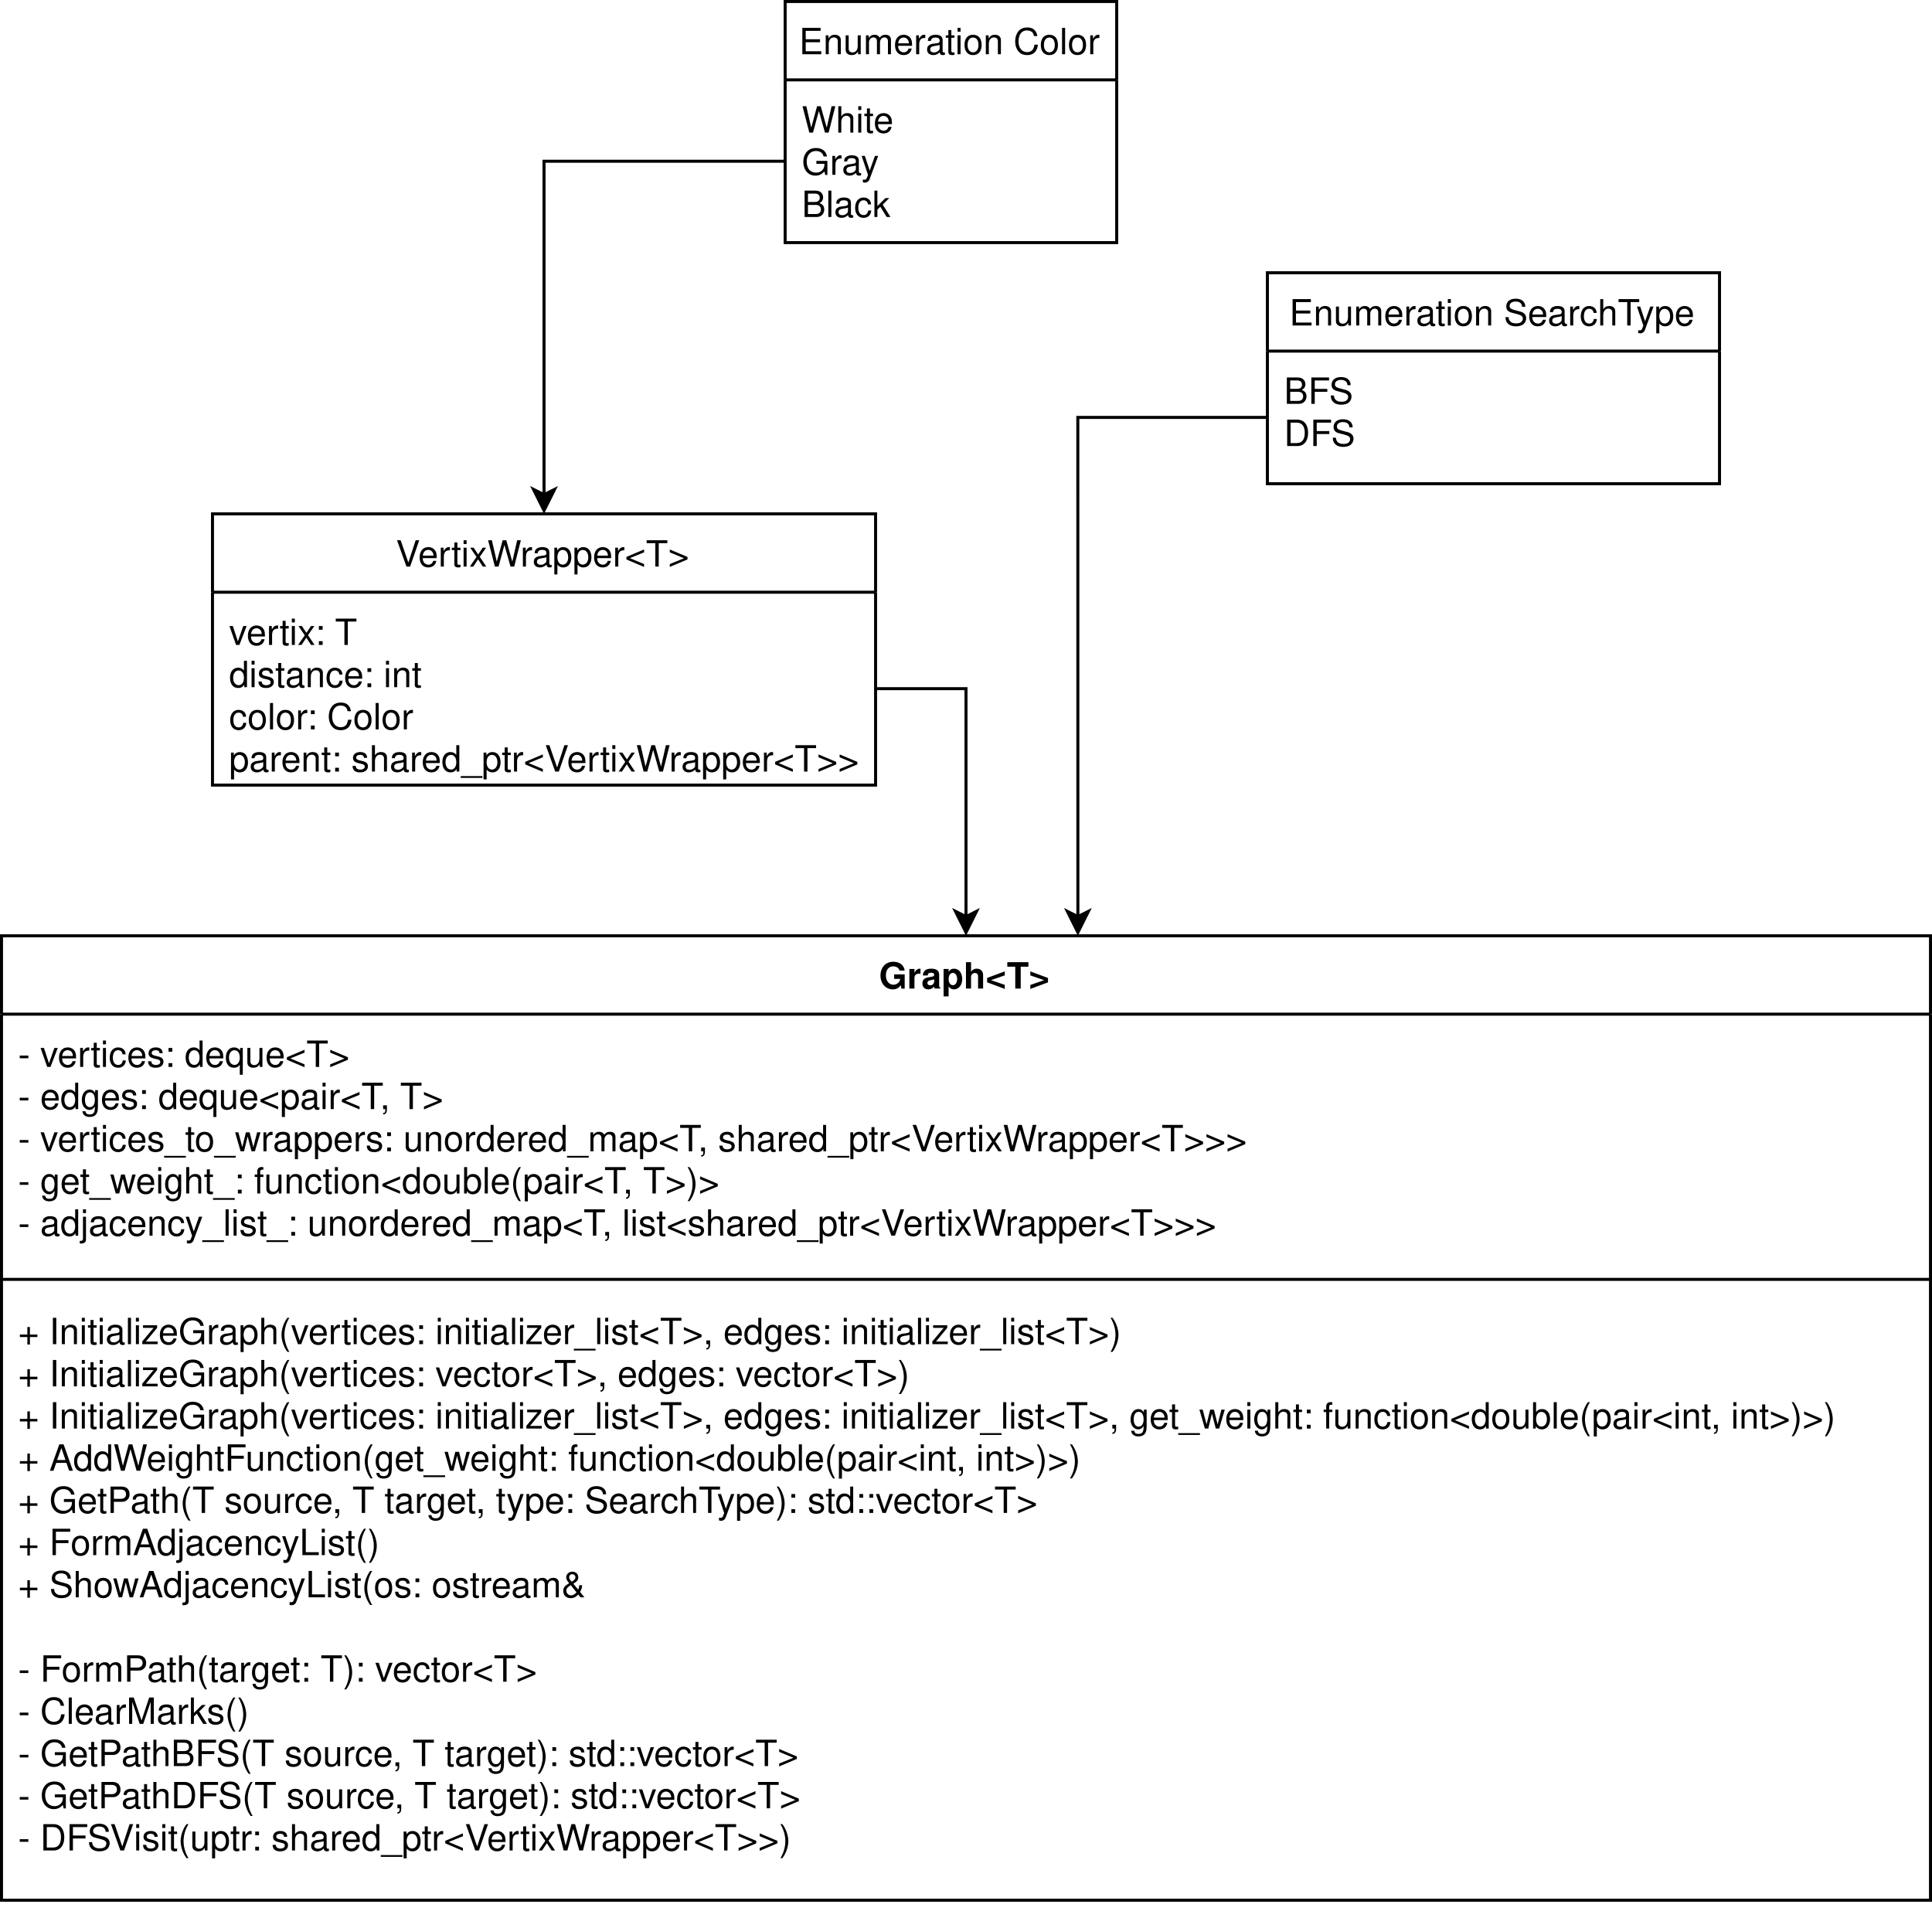
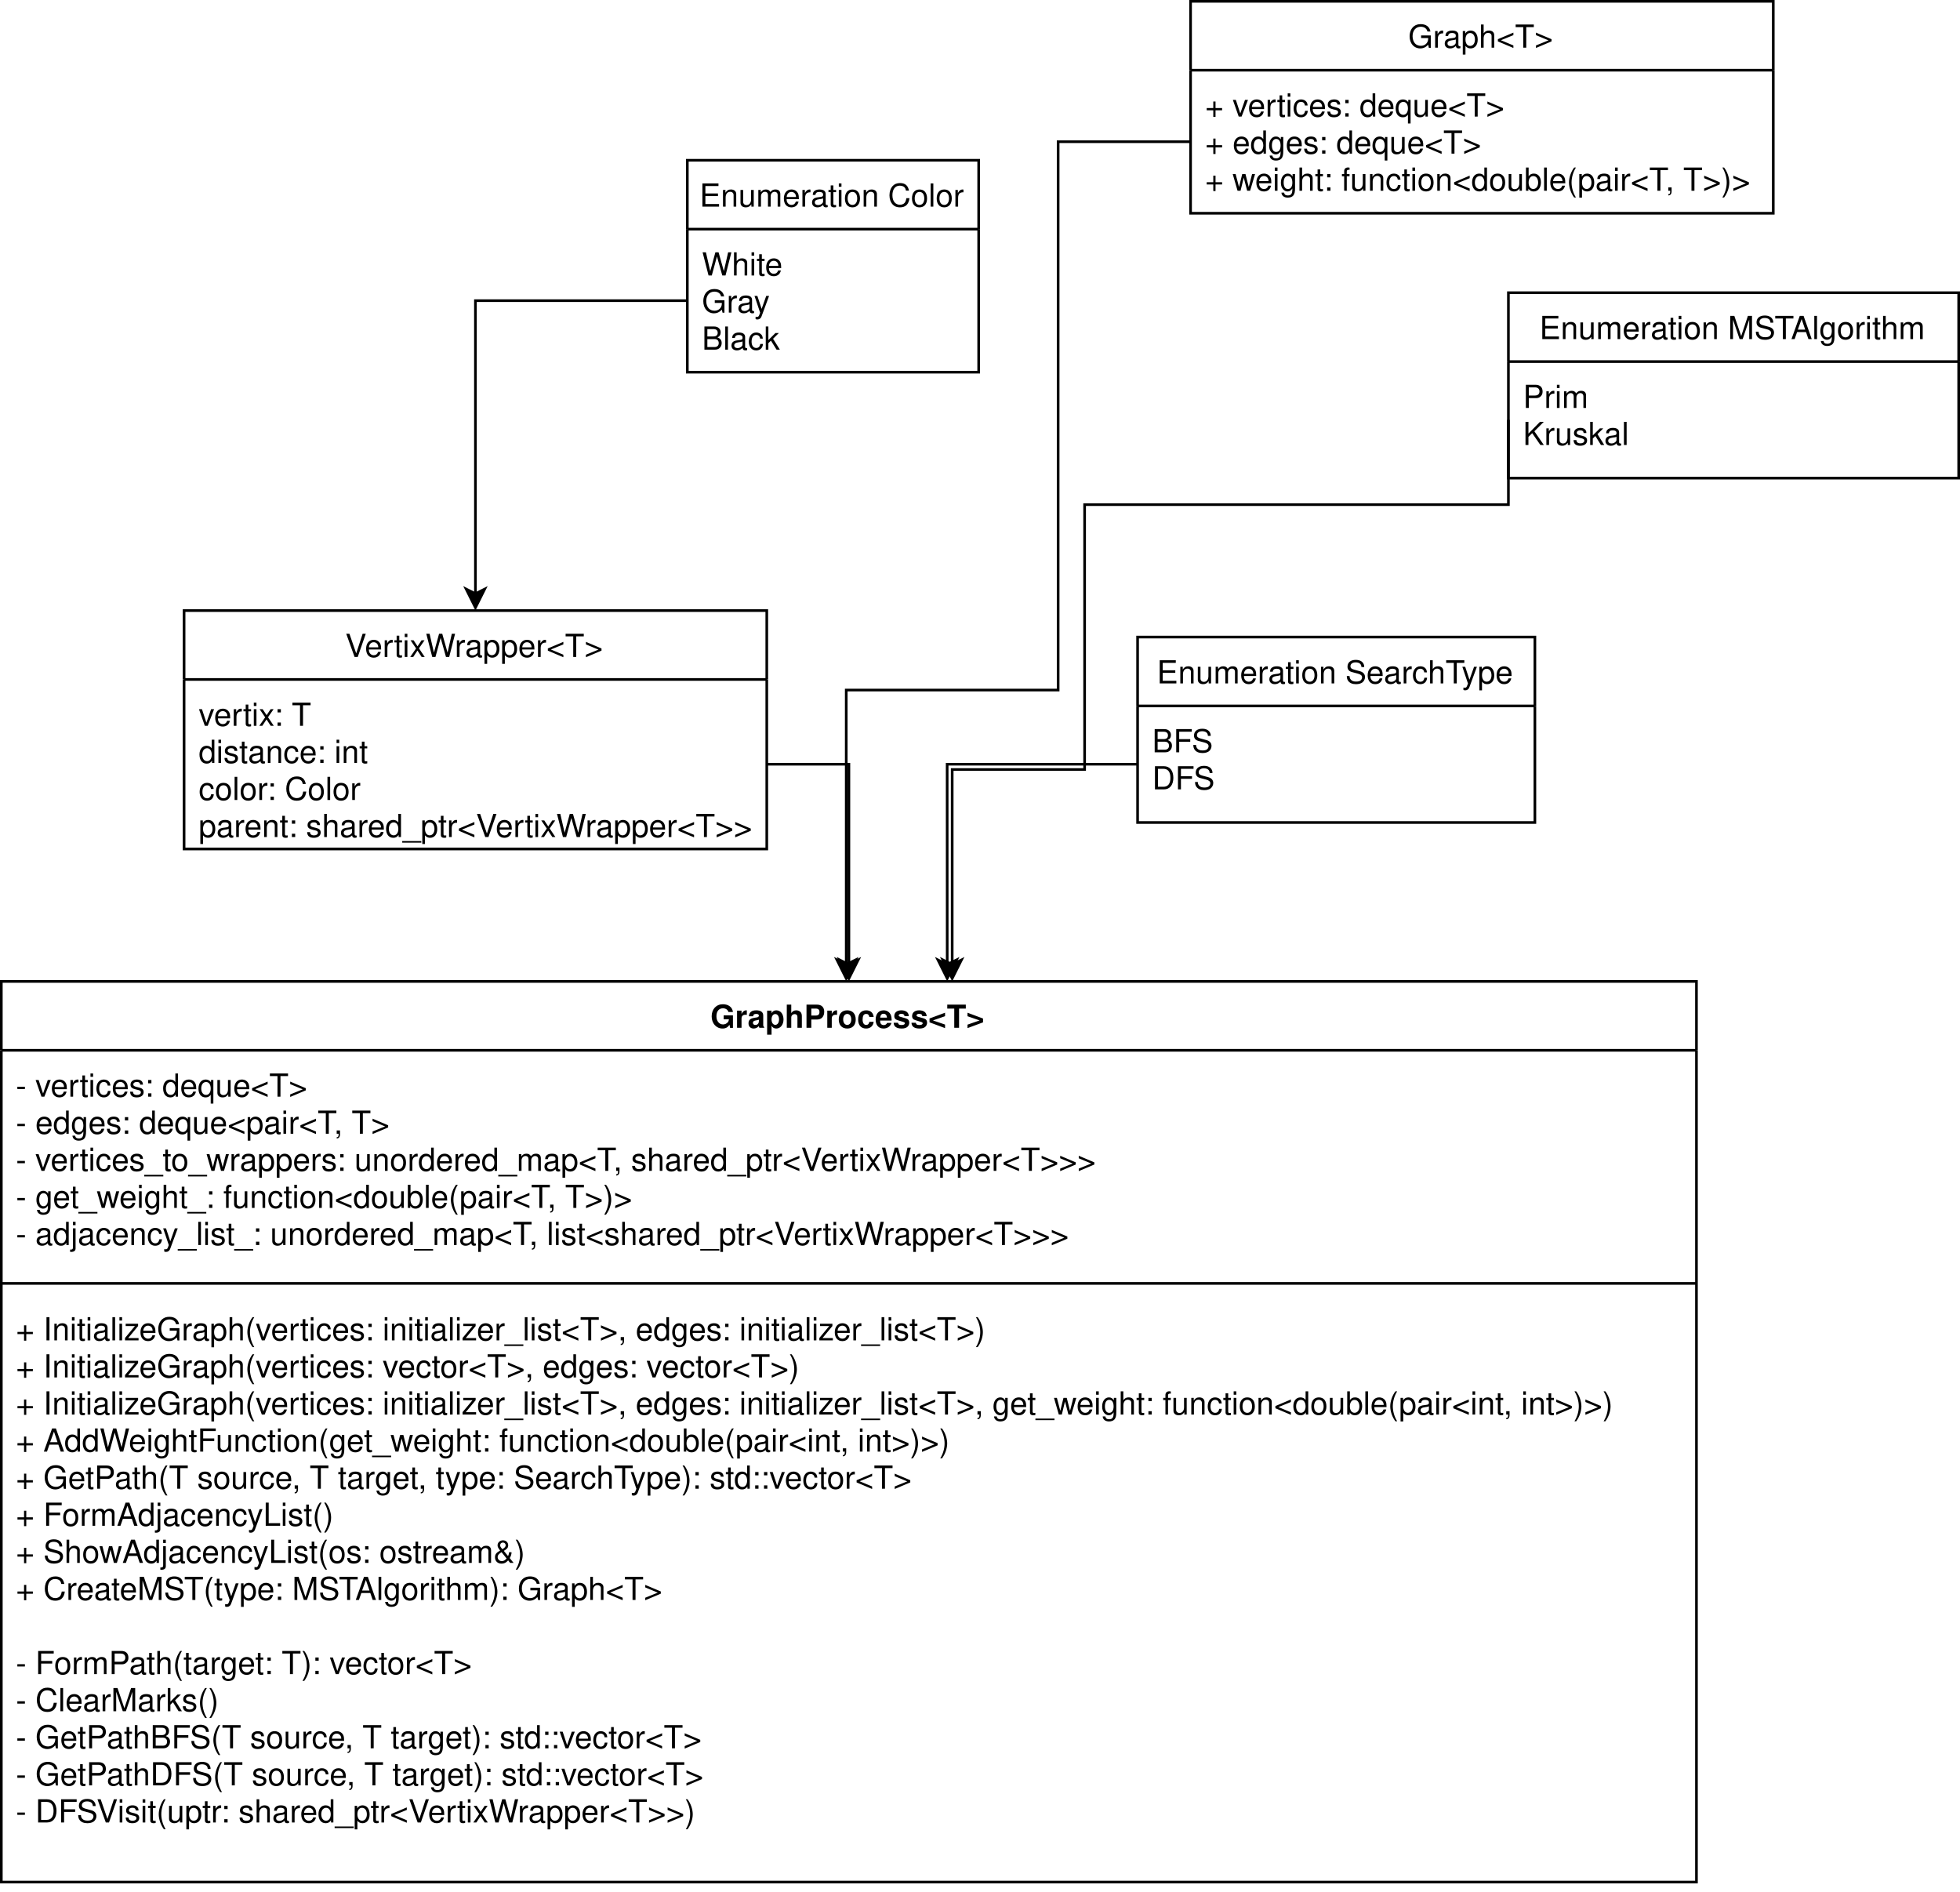
- <svg xmlns="http://www.w3.org/2000/svg" version="1.1" width="641px" height="634px" viewBox="-0.5 -0.5 641 634" content="&lt;mxfile host=&quot;Electron&quot; modified=&quot;2022-04-03T18:05:19.434Z&quot; agent=&quot;5.0 (Macintosh; Intel Mac OS X 10_15_7) AppleWebKit/537.36 (KHTML, like Gecko) draw.io/17.2.4 Chrome/96.0.466.174 Electron/16.1.0 Safari/537.36&quot; etag=&quot;q2GTux_y8oXOzLwHmI0K&quot; version=&quot;17.2.4&quot; type=&quot;device&quot;&gt;&lt;diagram id=&quot;4zEJrhQf_UYVvPm8Ceew&quot; name=&quot;Страница 1&quot;&gt;7VpbT+M6EP41lcoDR7k0pX3sBfasBDpoi4B9qkxiEi9OnHUc2vDrzzhxbk0KDZBFK1VCqj22x5755puxWwbmwt9+4yj0rpiD6cDQnO3AXA4MQ9e1MXxISZJJziZ6JnA5cdSkUrAiL1gJNSWNiYOj2kTBGBUkrAttFgTYFjUZ4pxt6tMeGa3vGiIXNwQrG9Gm9I44wsukE+OslP+LievlO+vjaTbio3yysiTykMM2FZF5PjAXnDGRtfztAlPpvNwv2bqLPaPFwTgOxCELbjfTh+S/H4ZDTufBev10/4Amp0rLM6KxMjjFcWCMKSid30DDlQ1lgkhyv0Qb4lMUQG/+yAKxUiM69BElbgBtGw6GOQieMRcEXDpTA4KFILU9Qp1LlLBYHj8SyH7Ke3OPcfICahFVOmGYCxUdxrg2YyVXglgDKccRzLnOfaLviK7QtjbxEkVCCWxGKQoj8lCY4SPukmDOhGC+mqScBebg7V4U9AJbIAVmPhY8gSlqgWmqcFB8MMeqvymjazxSMq8SWWYeR0hFtFvoLkGHhsK9QwwYjRg4VVYSW1JvJumLf8NgMyqA3aYuXSOXYMdtnR8iwitr4ZTaPhX5rmvB1huIxBBzpTEOGHcwx87aR+GONqCWHAhFsc2t1LO9yzS0nbv+uTAGM23nKC4W600KwDo7wWMc2IKwIFfnsBiiZfiadSd7zETOLwT0sJM1JVGu/zUL5bRc9GFrd7kM0ZzqFZw94QWjDEi7DFhGbkLpjijnN8WPYi+7oxDZJHAv0znLUSn5oUJaihisfaRpUvSI4+BAMpMJJFBGQ+mukJFApCFvzeEPUFpo/1gDaykdY831sg9/cjoXCxaALYikjMTA8Q2OSsPfoO/+NNnktOKwMT6MwpNRTww2GwxuYExJil2GcV7J9HcB7ANUFJeI3kjAl6d6A3WzibrZgjBFD5hes4ik5DKXPJu7g/xXgavrByboSU/gjlrABWu17wE4DKB6wWnJHtYTNilG+bqaPCpZYVFP2W+uOKkksUOO8Az3MdaWjnY23jOv63Y9WJytKAvBwXVARme6Nm3s1IKmYTPHuUs3uFCqh/3v+Q2La7iiDm9knmAxt3FRuzS4bMEBsr5IQpydYYURt70b6J9kgkg4smHO9iK9s+cF4/4sL32X4PFh81wrj23qc5iCiwHvMfJhBfLDXfW18ir3SY1ThqTLb07eCMuaigUFa68Qf4pqZzwtPTe/WL3ivO4uqqhe9qAadN4SyLHDWF4cMg3vvEicHG8Qn15kJocVGUMzeiozVqPMvBUMh70ItQ8/9VoC6G99/Y20+uuv+HKggnshq+I+7evxN2nAnrJxq3JmJYk4kItRYOO8dorKmJ3BIwcypMqh3DkfSTjHfNM531hdXyytYTfu68UybYTdeRD7mKPskpNH0THFdE4x1rSeYqxmhimeNLXnS18ZJt+sgvWdRwSu5Ai4zieVLrwIweHV292R/h3pP+1K/9aYsPqiv242MJXvspzQ4BKPuSxA9LyUgqPjwMGOcnM555KlX0BISv3CQiSK2CgWTPJY+Dnt8ZaIe7Vctn/KNkCR9ZbbytAyqTFSHu51PhaX9beJkD9KuuZujimkx+f6QT4fmtFXQqN/DTSTA5HZk3r/EDLNK3q9aJYP9GPlfEflPLPqlVMftZROqyVNnvVWOscNxOcXq0plXMresTh2fYt3vhy3wj7qrTpO/5bqCH7myX020Zrkgp/V0XJh2qutvMacgMvkj8SfXmzHX5vSoVv+tJ+OVf5Bwjz/Hw==&lt;/diagram&gt;&lt;/mxfile&gt;" style="background-color: rgb(255, 255, 255);">
+ <svg xmlns="http://www.w3.org/2000/svg" version="1.1" width="740px" height="714px" viewBox="-0.5 -0.5 740 714" content="&lt;mxfile host=&quot;Electron&quot; modified=&quot;2022-04-05T18:44:27.596Z&quot; agent=&quot;5.0 (Macintosh; Intel Mac OS X 10_15_7) AppleWebKit/537.36 (KHTML, like Gecko) draw.io/17.2.4 Chrome/96.0.466.174 Electron/16.1.0 Safari/537.36&quot; etag=&quot;cidrrrHb3LXYf9_dnIyU&quot; version=&quot;17.2.4&quot; type=&quot;device&quot;&gt;&lt;diagram id=&quot;4zEJrhQf_UYVvPm8Ceew&quot; name=&quot;Страница 1&quot;&gt;7VpZc+I4EP41VJGHbNkYczxyhOzUJrvUQCWZfaEUWwFNZIuVRYD8+m3ZEr45AsxMdqlKVaRWqyX114faomL1vNUtR/PZPXMxrdQMd1Wx+pVazTSNBvyTlLWitG0jokw5cRUtJozIO1ZEzbYgLg5SjIIxKsg8TXSY72NHpGiIc7ZMs70wml51jqY4Rxg5iOapj8QVs4jaqjVj+u+YTGd6ZbPRjkY8pJnVSYIZctkyQbJuKlaPMyailrfqYSq1p/USzRuUjG42xrEv9pnwsGw/r//6WnPJddefTF6fnlHrWkl5Q3ShDhwCOeTMwUFQqTUoyO6OoTGVDXUSsdbqCZbEo8iHXveF+WKkRkzoI0qmPrQd2B/mQHjDXBDQbEcNCDYHqjMj1L1Da7aQpwgEcl51rztjnLyDWESVTBjmQhlJrZHiGMmZQDaAynEAPEOtGjNDukerFOMdCoQiOIxSNA/I8+YYHuJT4neZEMxTTHnNazXCCfEqQVJI3GLmYcHXwKJGLUtNUX5hNZSVLGMja9QVbZYwMEsTkTLs6UZ2jD00FPwHmEItZwrX6kjEkR7YkW6M/4HBvFWAl1umVI2cgt1pIf8cEZ6YC7s0ykToVSeCTZZgkHPMlcSFz7iLOXYnHppnpIGHyYG52CzzIOWsHiMJRftO/+/VKh0js5UpFpNlCMAk2sHLwncEYb4W57IFWEt12+muSo6J3O8I3MNZTygJtPxtJ5RsmnT0abO+DKYbyhWcveIeowyctu+zyLkJpRmS9m+KX0Spdwdz5BB/ehfy9Osx5asyaUliMPeFhrFxRlwX+9IzmUACRW4o1TVnxBehydtd+AOUesZvdsXuS8XYXTPuw59k56LHfDgLIqGTYvDxJQ7igyfdd2to3O3Tyodrjf1cuFU/kwdbOQ/OYUxJiF2EsU5o5ocA9gAqimNExxLw/rWZQ93Ko24VIEzRM6ZDFpDQuaw+j3gzyP8scE1zzwDdOhO49QJw4bTGFx8UBlC94zBzV9MBm2xG+SQZPBJRoZcO2TtnXCWC2D5beINrGSsKR5mFS/gOXe4MJ45mxIlg7zwgrTOcGzYyuSB/sI7rPoYLDJTo6vnXvMViCDfV6ljGCbbgDt7kLgMuW7CBqC/WcxztYYQRd2Zj6F9FhEC4smF1SpHOrDlg3Ovo1HcHGq/m9zWasWWahym4GPg9Rh7MQN688Ew9GBf4fjSuxruGXodO4bYoZp7ad2g923ebytZy26GulF5CIeOrHVaeEtGjoLx7xF+D1JGvYyC6g9EWLA7XeEJ0/wyiQeYDgZBdXch7SCThg/eSq8uF5OQ5q7Vfzqrpm8LJs5ady1q7jGG/AtM4unIsMKDPWkzWDSNVTG4+OSRw39CSuLfPVUu2crCH3rhSMTMRRFwI7ch3sE7FIjHmRPDIgQipeEjr65iAc4k32+ONvbcdlhdAhWbXOFcB1M6Z3Y2/8DBH0Z1JW9ElxBwcYux2OsTY+QizqZBS1dC5IoxeLIH144wInIgRcL9bJ7pQYILCk7e7i/tvc//23jZS7v6FNmGfy/1NK4epLPO0Q4NKZmzKfERvYiooeuG72FVqjnnuWPg9Q7rUdyzEWjk2Wggm/Vh42u3xiognNV22v8k2QBH1+qvEUH+9yyPV3Xy33esaZFf0lgrYCh7HFMLjW/q54/TQ1H8mNOYPgaa1JzLmr4VM/oqeTppxvX/JnB/InM1G5nJuFaROuyBMNs+WOhs5xLuDUSIz9mXvkhy3+vApLseFsNfPlh3bnyU7gur5+ilitFua8C05Gk8Me6mZQ8wJqEy+OR+bbBu/ekh/GgV/vwxcezXw3sa3d1++P/z5UPaof/nY0i1x2gLrKI/nrXQ8vy54GCqsek9RChXCXcvBHX0GP/DpPppU9nhfPuPA94ktb+P/65SzwyjLHf3ozzGnqMcKt2d/loRTGL13poxyZzwi8KupQxZ+CtVBp2Gng87m50JaRJSh1KwYtg4Pv4Fs2JTVlq7TtNLr1K2ktJ3s+rNQGX/2GBl+aEQbjk1uo8KPW2H+tpuub5Ivg5eM+IGM2M48P5hGQYXTPFOFUwh5Mwf5EK6Eicz1B18ErwDOJeUcmnIaBxc5RcifosgpzohGDtP/fs5pnifntH9MzsmFj9b2JNKsH8df28GfPXeG/9AkBd34N94Re/xTeevmXw==&lt;/diagram&gt;&lt;/mxfile&gt;">
  <defs>
-     <clipPath id="mx-clip-4-341-632-84-0">
-       <rect x="4" y="341" width="632" height="84" />
+     <clipPath id="mx-clip-4-401-632-84-0">
+       <rect x="4" y="401" width="632" height="84" />
    </clipPath>
-     <clipPath id="mx-clip-4-433-632-202-0">
-       <rect x="4" y="433" width="632" height="202" />
+     <clipPath id="mx-clip-4-493-632-222-0">
+       <rect x="4" y="493" width="632" height="222" />
    </clipPath>
-     <clipPath id="mx-clip-74-201-212-64-0">
-       <rect x="74" y="201" width="212" height="64" />
+     <clipPath id="mx-clip-73-261-212-64-0">
+       <rect x="73" y="261" width="212" height="64" />
    </clipPath>
-     <clipPath id="mx-clip-264-31-102-54-0">
-       <rect x="264" y="31" width="102" height="54" />
+     <clipPath id="mx-clip-263-91-102-54-0">
+       <rect x="263" y="91" width="102" height="54" />
    </clipPath>
-     <clipPath id="mx-clip-424-121-142-44-0">
-       <rect x="424" y="121" width="142" height="44" />
+     <clipPath id="mx-clip-433-271-142-44-0">
+       <rect x="433" y="271" width="142" height="44" />
+     </clipPath>
+     <clipPath id="mx-clip-453-31-212-54-0">
+       <rect x="453" y="31" width="212" height="54" />
+     </clipPath>
+     <clipPath id="mx-clip-573-141-162-44-0">
+       <rect x="573" y="141" width="162" height="44" />
    </clipPath>
  </defs>
  <g>
-     <path d="M 0 336 L 0 310 L 640 310 L 640 336" fill="rgb(255, 255, 255)" stroke="rgb(0, 0, 0)" stroke-miterlimit="10" pointer-events="all" />
-     <path d="M 0 336 L 0 630 L 640 630 L 640 336" fill="none" stroke="rgb(0, 0, 0)" stroke-miterlimit="10" pointer-events="none" />
-     <path d="M 0 336 L 640 336" fill="none" stroke="rgb(0, 0, 0)" stroke-miterlimit="10" pointer-events="none" />
+     <path d="M 0 396 L 0 370 L 640 370 L 640 396" fill="rgb(255, 255, 255)" stroke="rgb(0, 0, 0)" stroke-miterlimit="10" pointer-events="all" />
+     <path d="M 0 396 L 0 710 L 640 710 L 640 396" fill="none" stroke="rgb(0, 0, 0)" stroke-miterlimit="10" pointer-events="none" />
+     <path d="M 0 396 L 640 396" fill="none" stroke="rgb(0, 0, 0)" stroke-miterlimit="10" pointer-events="none" />
    <g fill="rgb(0, 0, 0)" font-family="Helvetica" font-weight="bold" pointer-events="none" text-anchor="middle" font-size="12px">
-       <text x="319.5" y="327.5">Graph&lt;T&gt;</text>
+       <text x="319.5" y="387.5">GraphProcess&lt;T&gt;</text>
    </g>
-     <g fill="rgb(0, 0, 0)" font-family="Helvetica" pointer-events="none" clip-path="url(#mx-clip-4-341-632-84-0)" font-size="12px">
-       <text x="5.5" y="353.5">- vertices: deque&lt;T&gt;</text>
-       <text x="5.5" y="367.5">- edges: deque&lt;pair&lt;T, T&gt;</text>
-       <text x="5.5" y="381.5">- vertices_to_wrappers: unordered_map&lt;T, shared_ptr&lt;VertixWrapper&lt;T&gt;&gt;&gt; </text>
-       <text x="5.5" y="395.5">- get_weight_: function&lt;double(pair&lt;T, T&gt;)&gt;</text>
-       <text x="5.5" y="409.5">- adjacency_list_: unordered_map&lt;T, list&lt;shared_ptr&lt;VertixWrapper&lt;T&gt;&gt;&gt;</text>
+     <g fill="rgb(0, 0, 0)" font-family="Helvetica" pointer-events="none" clip-path="url(#mx-clip-4-401-632-84-0)" font-size="12px">
+       <text x="5.5" y="413.5">- vertices: deque&lt;T&gt;</text>
+       <text x="5.5" y="427.5">- edges: deque&lt;pair&lt;T, T&gt;</text>
+       <text x="5.5" y="441.5">- vertices_to_wrappers: unordered_map&lt;T, shared_ptr&lt;VertixWrapper&lt;T&gt;&gt;&gt; </text>
+       <text x="5.5" y="455.5">- get_weight_: function&lt;double(pair&lt;T, T&gt;)&gt;</text>
+       <text x="5.5" y="469.5">- adjacency_list_: unordered_map&lt;T, list&lt;shared_ptr&lt;VertixWrapper&lt;T&gt;&gt;&gt;</text>
    </g>
-     <path d="M 0 424 L 640 424" fill="none" stroke="rgb(0, 0, 0)" stroke-miterlimit="10" pointer-events="none" />
-     <g fill="rgb(0, 0, 0)" font-family="Helvetica" pointer-events="none" clip-path="url(#mx-clip-4-433-632-202-0)" font-size="12px">
-       <text x="5.5" y="445.5">+ InitializeGraph(vertices: initializer_list&lt;T&gt;, edges: initializer_list&lt;T&gt;)</text>
-       <text x="5.5" y="459.5">+ InitializeGraph(vertices: vector&lt;T&gt;, edges: vector&lt;T&gt;)</text>
-       <text x="5.5" y="473.5">+ InitializeGraph(vertices: initializer_list&lt;T&gt;, edges: initializer_list&lt;T&gt;, get_weight: function&lt;double(pair&lt;int, int&gt;)&gt;)</text>
-       <text x="5.5" y="487.5">+ AddWeightFunction(get_weight: function&lt;double(pair&lt;int, int&gt;)&gt;)</text>
-       <text x="5.5" y="501.5">+ GetPath(T source, T target, type: SearchType): std::vector&lt;T&gt;</text>
-       <text x="5.5" y="515.5">+ FormAdjacencyList()</text>
-       <text x="5.5" y="529.5">+ ShowAdjacencyList(os: ostream&amp;</text>
-       <text x="5.5" y="557.5">- FormPath(target: T): vector&lt;T&gt;</text>
-       <text x="5.5" y="571.5">- ClearMarks()</text>
-       <text x="5.5" y="585.5">- GetPathBFS(T source, T target): std::vector&lt;T&gt;</text>
-       <text x="5.5" y="599.5">- GetPathDFS(T source, T target): std::vector&lt;T&gt;</text>
-       <text x="5.5" y="613.5">- DFSVisit(uptr: shared_ptr&lt;VertixWrapper&lt;T&gt;&gt;)</text>
+     <path d="M 0 484 L 640 484" fill="none" stroke="rgb(0, 0, 0)" stroke-miterlimit="10" pointer-events="none" />
+     <g fill="rgb(0, 0, 0)" font-family="Helvetica" pointer-events="none" clip-path="url(#mx-clip-4-493-632-222-0)" font-size="12px">
+       <text x="5.5" y="505.5">+ InitializeGraph(vertices: initializer_list&lt;T&gt;, edges: initializer_list&lt;T&gt;)</text>
+       <text x="5.5" y="519.5">+ InitializeGraph(vertices: vector&lt;T&gt;, edges: vector&lt;T&gt;)</text>
+       <text x="5.5" y="533.5">+ InitializeGraph(vertices: initializer_list&lt;T&gt;, edges: initializer_list&lt;T&gt;, get_weight: function&lt;double(pair&lt;int, int&gt;)&gt;)</text>
+       <text x="5.5" y="547.5">+ AddWeightFunction(get_weight: function&lt;double(pair&lt;int, int&gt;)&gt;)</text>
+       <text x="5.5" y="561.5">+ GetPath(T source, T target, type: SearchType): std::vector&lt;T&gt;</text>
+       <text x="5.5" y="575.5">+ FormAdjacencyList()</text>
+       <text x="5.5" y="589.5">+ ShowAdjacencyList(os: ostream&amp;)</text>
+       <text x="5.5" y="603.5">+ CreateMST(type: MSTAlgorithm): Graph&lt;T&gt;</text>
+       <text x="5.5" y="631.5">- FormPath(target: T): vector&lt;T&gt;</text>
+       <text x="5.5" y="645.5">- ClearMarks()</text>
+       <text x="5.5" y="659.5">- GetPathBFS(T source, T target): std::vector&lt;T&gt;</text>
+       <text x="5.5" y="673.5">- GetPathDFS(T source, T target): std::vector&lt;T&gt;</text>
+       <text x="5.5" y="687.5">- DFSVisit(uptr: shared_ptr&lt;VertixWrapper&lt;T&gt;&gt;)</text>
    </g>
-     <path d="M 70 196 L 70 170 L 290 170 L 290 196" fill="none" stroke="rgb(0, 0, 0)" stroke-miterlimit="10" pointer-events="none" />
-     <path d="M 70 196 L 70 260 L 290 260 L 290 196" fill="none" stroke="rgb(0, 0, 0)" stroke-miterlimit="10" pointer-events="none" />
-     <path d="M 70 196 L 290 196" fill="none" stroke="rgb(0, 0, 0)" stroke-miterlimit="10" pointer-events="none" />
+     <path d="M 69 256 L 69 230 L 289 230 L 289 256" fill="none" stroke="rgb(0, 0, 0)" stroke-miterlimit="10" pointer-events="none" />
+     <path d="M 69 256 L 69 320 L 289 320 L 289 256" fill="none" stroke="rgb(0, 0, 0)" stroke-miterlimit="10" pointer-events="none" />
+     <path d="M 69 256 L 289 256" fill="none" stroke="rgb(0, 0, 0)" stroke-miterlimit="10" pointer-events="none" />
    <g fill="rgb(0, 0, 0)" font-family="Helvetica" pointer-events="none" text-anchor="middle" font-size="12px">
-       <text x="179.5" y="187.5">VertixWrapper&lt;T&gt;</text>
+       <text x="178.5" y="247.5">VertixWrapper&lt;T&gt;</text>
    </g>
-     <g fill="rgb(0, 0, 0)" font-family="Helvetica" pointer-events="none" clip-path="url(#mx-clip-74-201-212-64-0)" font-size="12px">
-       <text x="75.5" y="213.5">vertix: T</text>
-       <text x="75.5" y="227.5">distance: int</text>
-       <text x="75.5" y="241.5">color: Color</text>
-       <text x="75.5" y="255.5">parent: shared_ptr&lt;VertixWrapper&lt;T&gt;&gt;</text>
+     <g fill="rgb(0, 0, 0)" font-family="Helvetica" pointer-events="none" clip-path="url(#mx-clip-73-261-212-64-0)" font-size="12px">
+       <text x="74.5" y="273.5">vertix: T</text>
+       <text x="74.5" y="287.5">distance: int</text>
+       <text x="74.5" y="301.5">color: Color</text>
+       <text x="74.5" y="315.5">parent: shared_ptr&lt;VertixWrapper&lt;T&gt;&gt;</text>
    </g>
-     <path d="M 260 26 L 260 0 L 370 0 L 370 26" fill="none" stroke="rgb(0, 0, 0)" stroke-miterlimit="10" pointer-events="none" />
-     <path d="M 260 26 L 260 80 L 370 80 L 370 26" fill="none" stroke="rgb(0, 0, 0)" stroke-miterlimit="10" pointer-events="none" />
-     <path d="M 260 26 L 370 26" fill="none" stroke="rgb(0, 0, 0)" stroke-miterlimit="10" pointer-events="none" />
+     <path d="M 259 86 L 259 60 L 369 60 L 369 86" fill="none" stroke="rgb(0, 0, 0)" stroke-miterlimit="10" pointer-events="none" />
+     <path d="M 259 86 L 259 140 L 369 140 L 369 86" fill="none" stroke="rgb(0, 0, 0)" stroke-miterlimit="10" pointer-events="none" />
+     <path d="M 259 86 L 369 86" fill="none" stroke="rgb(0, 0, 0)" stroke-miterlimit="10" pointer-events="none" />
    <g fill="rgb(0, 0, 0)" font-family="Helvetica" pointer-events="none" text-anchor="middle" font-size="12px">
-       <text x="314.5" y="17.5">Enumeration Color</text>
+       <text x="313.5" y="77.5">Enumeration Color</text>
    </g>
-     <g fill="rgb(0, 0, 0)" font-family="Helvetica" pointer-events="none" clip-path="url(#mx-clip-264-31-102-54-0)" font-size="12px">
-       <text x="265.5" y="43.5">White</text>
-       <text x="265.5" y="57.5">Gray</text>
-       <text x="265.5" y="71.5">Black</text>
+     <g fill="rgb(0, 0, 0)" font-family="Helvetica" pointer-events="none" clip-path="url(#mx-clip-263-91-102-54-0)" font-size="12px">
+       <text x="264.5" y="103.5">White</text>
+       <text x="264.5" y="117.5">Gray</text>
+       <text x="264.5" y="131.5">Black</text>
    </g>
-     <path d="M 260 53 L 180 53 L 180 163.63" fill="none" stroke="rgb(0, 0, 0)" stroke-miterlimit="10" pointer-events="none" />
-     <path d="M 180 168.88 L 176.5 161.88 L 180 163.63 L 183.5 161.88 Z" fill="rgb(0, 0, 0)" stroke="rgb(0, 0, 0)" stroke-miterlimit="10" pointer-events="none" />
-     <path d="M 290 228 L 320 228 L 320 303.63" fill="none" stroke="rgb(0, 0, 0)" stroke-miterlimit="10" pointer-events="none" />
-     <path d="M 320 308.88 L 316.5 301.88 L 320 303.63 L 323.5 301.88 Z" fill="rgb(0, 0, 0)" stroke="rgb(0, 0, 0)" stroke-miterlimit="10" pointer-events="none" />
-     <path d="M 420 116 L 420 90 L 570 90 L 570 116" fill="none" stroke="rgb(0, 0, 0)" stroke-miterlimit="10" pointer-events="none" />
-     <path d="M 420 116 L 420 160 L 570 160 L 570 116" fill="none" stroke="rgb(0, 0, 0)" stroke-miterlimit="10" pointer-events="none" />
-     <path d="M 420 116 L 570 116" fill="none" stroke="rgb(0, 0, 0)" stroke-miterlimit="10" pointer-events="none" />
+     <path d="M 259 113 L 179 113 L 179 223.63" fill="none" stroke="rgb(0, 0, 0)" stroke-miterlimit="10" pointer-events="none" />
+     <path d="M 179 228.88 L 175.5 221.88 L 179 223.63 L 182.5 221.88 Z" fill="rgb(0, 0, 0)" stroke="rgb(0, 0, 0)" stroke-miterlimit="10" pointer-events="none" />
+     <path d="M 289 288 L 320 288 L 320 363.63" fill="none" stroke="rgb(0, 0, 0)" stroke-miterlimit="10" pointer-events="none" />
+     <path d="M 320 368.88 L 316.5 361.88 L 320 363.63 L 323.5 361.88 Z" fill="rgb(0, 0, 0)" stroke="rgb(0, 0, 0)" stroke-miterlimit="10" pointer-events="none" />
+     <path d="M 429 266 L 429 240 L 579 240 L 579 266" fill="none" stroke="rgb(0, 0, 0)" stroke-miterlimit="10" pointer-events="none" />
+     <path d="M 429 266 L 429 310 L 579 310 L 579 266" fill="none" stroke="rgb(0, 0, 0)" stroke-miterlimit="10" pointer-events="none" />
+     <path d="M 429 266 L 579 266" fill="none" stroke="rgb(0, 0, 0)" stroke-miterlimit="10" pointer-events="none" />
    <g fill="rgb(0, 0, 0)" font-family="Helvetica" pointer-events="none" text-anchor="middle" font-size="12px">
-       <text x="494.5" y="107.5">Enumeration SearchType</text>
+       <text x="503.5" y="257.5">Enumeration SearchType</text>
    </g>
-     <g fill="rgb(0, 0, 0)" font-family="Helvetica" pointer-events="none" clip-path="url(#mx-clip-424-121-142-44-0)" font-size="12px">
-       <text x="425.5" y="133.5">BFS</text>
-       <text x="425.5" y="147.5">DFS</text>
+     <g fill="rgb(0, 0, 0)" font-family="Helvetica" pointer-events="none" clip-path="url(#mx-clip-433-271-142-44-0)" font-size="12px">
+       <text x="434.5" y="283.5">BFS</text>
+       <text x="434.5" y="297.5">DFS</text>
    </g>
-     <path d="M 420 138 L 357.1 138 L 357.12 303.63" fill="none" stroke="rgb(0, 0, 0)" stroke-miterlimit="10" pointer-events="none" />
-     <path d="M 357.12 308.88 L 353.62 301.88 L 357.12 303.63 L 360.62 301.88 Z" fill="rgb(0, 0, 0)" stroke="rgb(0, 0, 0)" stroke-miterlimit="10" pointer-events="none" />
+     <path d="M 429 288 L 357.1 288 L 357.12 363.63" fill="none" stroke="rgb(0, 0, 0)" stroke-miterlimit="10" pointer-events="none" />
+     <path d="M 357.12 368.88 L 353.62 361.88 L 357.12 363.63 L 360.62 361.88 Z" fill="rgb(0, 0, 0)" stroke="rgb(0, 0, 0)" stroke-miterlimit="10" pointer-events="none" />
+     <path d="M 449 26 L 449 0 L 669 0 L 669 26" fill="none" stroke="rgb(0, 0, 0)" stroke-miterlimit="10" pointer-events="none" />
+     <path d="M 449 26 L 449 80 L 669 80 L 669 26" fill="none" stroke="rgb(0, 0, 0)" stroke-miterlimit="10" pointer-events="none" />
+     <path d="M 449 26 L 669 26" fill="none" stroke="rgb(0, 0, 0)" stroke-miterlimit="10" pointer-events="none" />
+     <g fill="rgb(0, 0, 0)" font-family="Helvetica" pointer-events="none" text-anchor="middle" font-size="12px">
+       <text x="558.5" y="17.5">Graph&lt;T&gt;</text>
+     </g>
+     <g fill="rgb(0, 0, 0)" font-family="Helvetica" pointer-events="none" clip-path="url(#mx-clip-453-31-212-54-0)" font-size="12px">
+       <text x="454.5" y="43.5">+ vertices: deque&lt;T&gt;</text>
+       <text x="454.5" y="57.5">+ edges: deque&lt;T&gt;</text>
+       <text x="454.5" y="71.5">+ weight: function&lt;double(pair&lt;T, T&gt;)&gt;</text>
+     </g>
+     <path d="M 449 53 L 399 53 L 399 260 L 319 260 L 319 363.63" fill="none" stroke="rgb(0, 0, 0)" stroke-miterlimit="10" pointer-events="none" />
+     <path d="M 319 368.88 L 315.5 361.88 L 319 363.63 L 322.5 361.88 Z" fill="rgb(0, 0, 0)" stroke="rgb(0, 0, 0)" stroke-miterlimit="10" pointer-events="none" />
+     <path d="M 569 136 L 569 110 L 739 110 L 739 136" fill="none" stroke="rgb(0, 0, 0)" stroke-miterlimit="10" pointer-events="none" />
+     <path d="M 569 136 L 569 180 L 739 180 L 739 136" fill="none" stroke="rgb(0, 0, 0)" stroke-miterlimit="10" pointer-events="none" />
+     <path d="M 569 136 L 739 136" fill="none" stroke="rgb(0, 0, 0)" stroke-miterlimit="10" pointer-events="none" />
+     <g fill="rgb(0, 0, 0)" font-family="Helvetica" pointer-events="none" text-anchor="middle" font-size="12px">
+       <text x="653.5" y="127.5">Enumeration MSTAlgorithm</text>
+     </g>
+     <g fill="rgb(0, 0, 0)" font-family="Helvetica" pointer-events="none" clip-path="url(#mx-clip-573-141-162-44-0)" font-size="12px">
+       <text x="574.5" y="153.5">Prim</text>
+       <text x="574.5" y="167.5">Kruskal</text>
+     </g>
+     <path d="M 569 158 L 569 190 L 409 190 L 409 290 L 359 290 L 359 363.63" fill="none" stroke="rgb(0, 0, 0)" stroke-miterlimit="10" pointer-events="none" />
+     <path d="M 359 368.88 L 355.5 361.88 L 359 363.63 L 362.5 361.88 Z" fill="rgb(0, 0, 0)" stroke="rgb(0, 0, 0)" stroke-miterlimit="10" pointer-events="none" />
  </g>
</svg>
